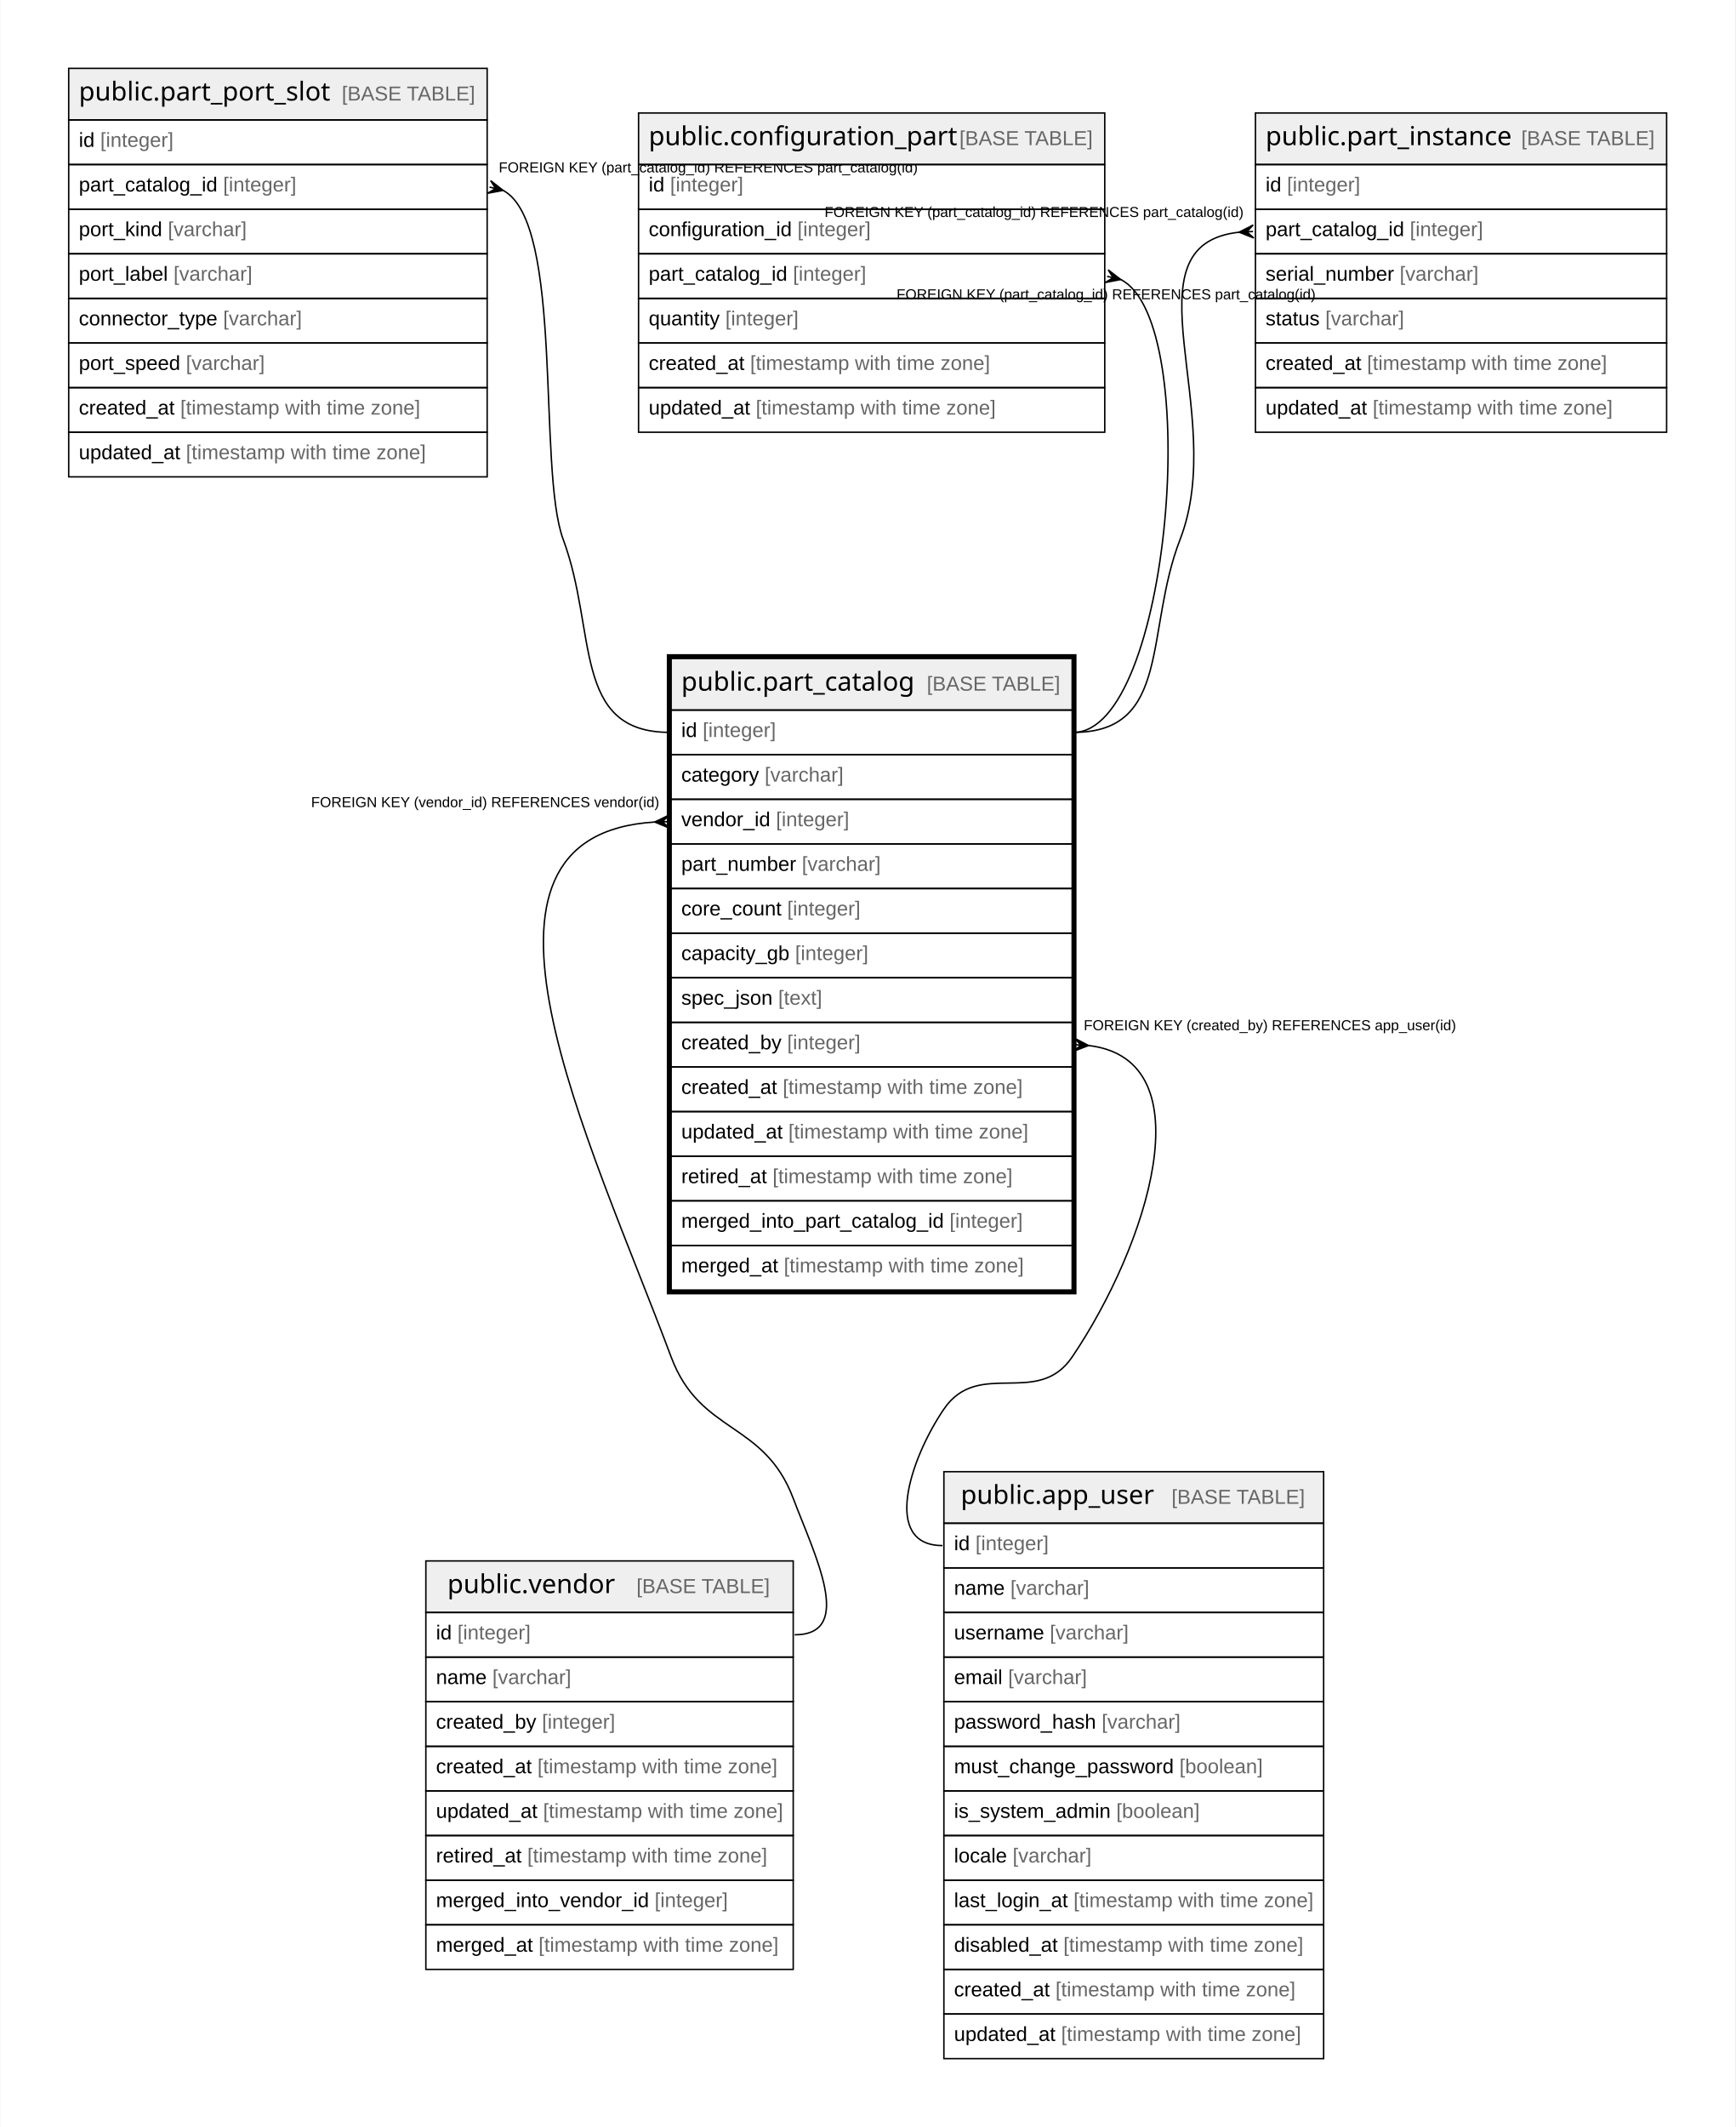
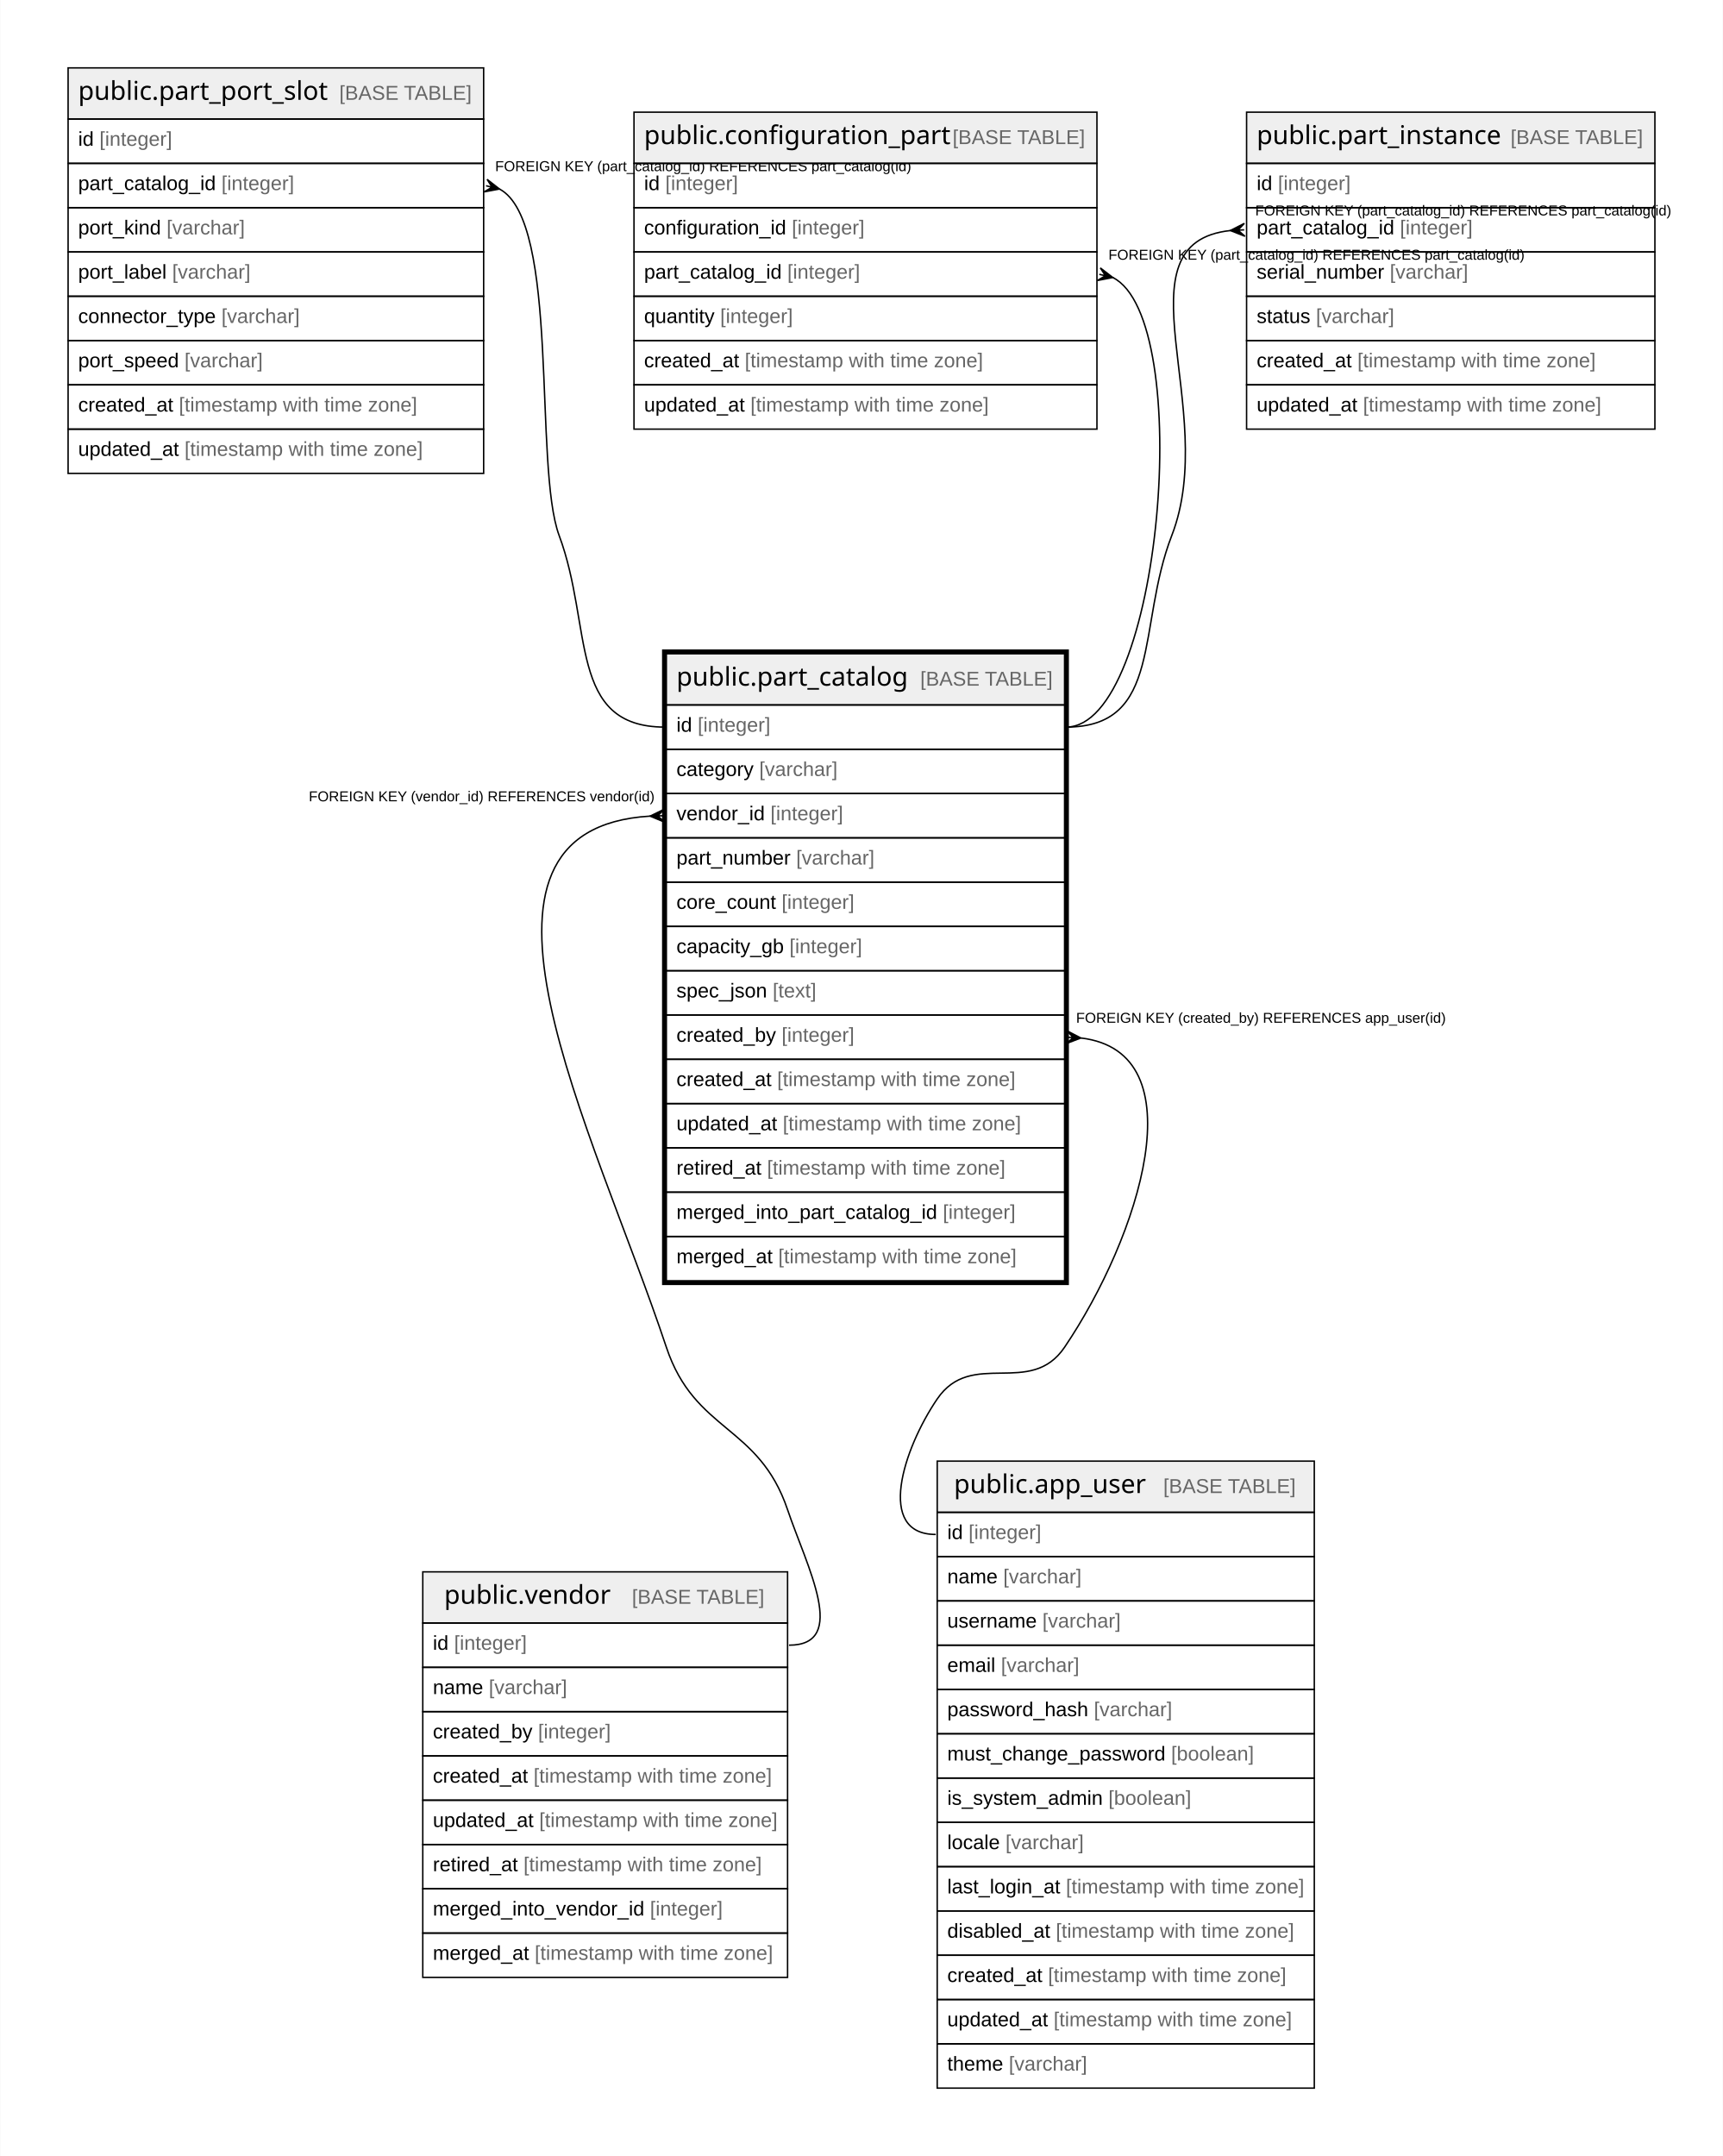
- <svg xmlns="http://www.w3.org/2000/svg" width="1198pt" height="1468pt" viewBox="0.00 0.00 1197.85 1468.40">
-   <g id="graph0" class="graph" transform="scale(1 1) rotate(0) translate(4 1464.4)">
-     <polygon fill="white" stroke="none" points="-4,4 -4,-1464.4 1193.85,-1464.4 1193.85,4 -4,4" />
+ <svg xmlns="http://www.w3.org/2000/svg" width="1198pt" height="1499pt" viewBox="0.00 0.00 1197.85 1499.20">
+   <g id="graph0" class="graph" transform="scale(1 1) rotate(0) translate(4 1495.2)">
+     <polygon fill="white" stroke="none" points="-4,4 -4,-1495.2 1193.85,-1495.2 1193.85,4 -4,4" />
    <g id="node1" class="node">
-       <polygon fill="#efefef" stroke="none" points="459.22,-974.2 459.22,-1009.8 736.15,-1009.8 736.15,-974.2 459.22,-974.2" />
-       <polygon fill="none" stroke="black" points="459.22,-974.2 459.22,-1009.8 736.15,-1009.8 736.15,-974.2 459.22,-974.2" />
-       <text text-anchor="start" x="466.22" y="-987.6" font-family="Arial Bold" font-size="18.00">public.part_catalog</text>
-       <text text-anchor="start" x="604.66" y="-987.6" font-family="Arial" font-size="14.00">    </text>
-       <text text-anchor="start" x="635.78" y="-987.6" font-family="Arial" font-size="14.00" fill="#666666">[BASE TABLE]</text>
+       <polygon fill="#efefef" stroke="none" points="459.22,-1005 459.22,-1040.6 736.15,-1040.6 736.15,-1005 459.22,-1005" />
+       <polygon fill="none" stroke="black" points="459.22,-1005 459.22,-1040.6 736.15,-1040.6 736.15,-1005 459.22,-1005" />
+       <text text-anchor="start" x="466.22" y="-1018.4" font-family="Arial Bold" font-size="18.00">public.part_catalog</text>
+       <text text-anchor="start" x="604.66" y="-1018.4" font-family="Arial" font-size="14.00">    </text>
+       <text text-anchor="start" x="635.78" y="-1018.4" font-family="Arial" font-size="14.00" fill="#666666">[BASE TABLE]</text>
+       <polygon fill="none" stroke="black" points="459.22,-974.2 459.22,-1005 736.15,-1005 736.15,-974.2 459.22,-974.2" />
+       <text text-anchor="start" x="466.22" y="-986.4" font-family="Arial" font-size="14.00">id </text>
+       <text text-anchor="start" x="481" y="-986.4" font-family="Arial" font-size="14.00" fill="#666666">[integer]</text>
      <polygon fill="none" stroke="black" points="459.22,-943.4 459.22,-974.2 736.15,-974.2 736.15,-943.4 459.22,-943.4" />
-       <text text-anchor="start" x="466.22" y="-955.6" font-family="Arial" font-size="14.00">id </text>
-       <text text-anchor="start" x="481" y="-955.6" font-family="Arial" font-size="14.00" fill="#666666">[integer]</text>
+       <text text-anchor="start" x="466.22" y="-955.6" font-family="Arial" font-size="14.00">category </text>
+       <text text-anchor="start" x="523.8" y="-955.6" font-family="Arial" font-size="14.00" fill="#666666">[varchar]</text>
      <polygon fill="none" stroke="black" points="459.22,-912.6 459.22,-943.4 736.15,-943.4 736.15,-912.6 459.22,-912.6" />
-       <text text-anchor="start" x="466.22" y="-924.8" font-family="Arial" font-size="14.00">category </text>
-       <text text-anchor="start" x="523.8" y="-924.8" font-family="Arial" font-size="14.00" fill="#666666">[varchar]</text>
+       <text text-anchor="start" x="466.22" y="-924.8" font-family="Arial" font-size="14.00">vendor_id </text>
+       <text text-anchor="start" x="531.6" y="-924.8" font-family="Arial" font-size="14.00" fill="#666666">[integer]</text>
      <polygon fill="none" stroke="black" points="459.22,-881.8 459.22,-912.6 736.15,-912.6 736.15,-881.8 459.22,-881.8" />
-       <text text-anchor="start" x="466.22" y="-894" font-family="Arial" font-size="14.00">vendor_id </text>
-       <text text-anchor="start" x="531.6" y="-894" font-family="Arial" font-size="14.00" fill="#666666">[integer]</text>
+       <text text-anchor="start" x="466.22" y="-894" font-family="Arial" font-size="14.00">part_number </text>
+       <text text-anchor="start" x="549.48" y="-894" font-family="Arial" font-size="14.00" fill="#666666">[varchar]</text>
      <polygon fill="none" stroke="black" points="459.22,-851 459.22,-881.8 736.15,-881.8 736.15,-851 459.22,-851" />
-       <text text-anchor="start" x="466.22" y="-863.2" font-family="Arial" font-size="14.00">part_number </text>
-       <text text-anchor="start" x="549.48" y="-863.2" font-family="Arial" font-size="14.00" fill="#666666">[varchar]</text>
+       <text text-anchor="start" x="466.22" y="-863.2" font-family="Arial" font-size="14.00">core_count </text>
+       <text text-anchor="start" x="539.37" y="-863.2" font-family="Arial" font-size="14.00" fill="#666666">[integer]</text>
      <polygon fill="none" stroke="black" points="459.22,-820.2 459.22,-851 736.15,-851 736.15,-820.2 459.22,-820.2" />
-       <text text-anchor="start" x="466.22" y="-832.4" font-family="Arial" font-size="14.00">core_count </text>
-       <text text-anchor="start" x="539.37" y="-832.4" font-family="Arial" font-size="14.00" fill="#666666">[integer]</text>
+       <text text-anchor="start" x="466.22" y="-832.4" font-family="Arial" font-size="14.00">capacity_gb </text>
+       <text text-anchor="start" x="544.82" y="-832.4" font-family="Arial" font-size="14.00" fill="#666666">[integer]</text>
      <polygon fill="none" stroke="black" points="459.22,-789.4 459.22,-820.2 736.15,-820.2 736.15,-789.4 459.22,-789.4" />
-       <text text-anchor="start" x="466.22" y="-801.6" font-family="Arial" font-size="14.00">capacity_gb </text>
-       <text text-anchor="start" x="544.82" y="-801.6" font-family="Arial" font-size="14.00" fill="#666666">[integer]</text>
+       <text text-anchor="start" x="466.22" y="-801.6" font-family="Arial" font-size="14.00">spec_json </text>
+       <text text-anchor="start" x="533.15" y="-801.6" font-family="Arial" font-size="14.00" fill="#666666">[text]</text>
      <polygon fill="none" stroke="black" points="459.22,-758.6 459.22,-789.4 736.15,-789.4 736.15,-758.6 459.22,-758.6" />
-       <text text-anchor="start" x="466.22" y="-770.8" font-family="Arial" font-size="14.00">spec_json </text>
-       <text text-anchor="start" x="533.15" y="-770.8" font-family="Arial" font-size="14.00" fill="#666666">[text]</text>
+       <text text-anchor="start" x="466.22" y="-770.8" font-family="Arial" font-size="14.00">created_by </text>
+       <text text-anchor="start" x="539.37" y="-770.8" font-family="Arial" font-size="14.00" fill="#666666">[integer]</text>
      <polygon fill="none" stroke="black" points="459.22,-727.8 459.22,-758.6 736.15,-758.6 736.15,-727.8 459.22,-727.8" />
-       <text text-anchor="start" x="466.22" y="-740" font-family="Arial" font-size="14.00">created_by </text>
-       <text text-anchor="start" x="539.37" y="-740" font-family="Arial" font-size="14.00" fill="#666666">[integer]</text>
+       <text text-anchor="start" x="466.22" y="-740" font-family="Arial" font-size="14.00">created_at </text>
+       <text text-anchor="start" x="536.26" y="-740" font-family="Arial" font-size="14.00" fill="#666666">[timestamp with time zone]</text>
      <polygon fill="none" stroke="black" points="459.22,-697 459.22,-727.8 736.15,-727.8 736.15,-697 459.22,-697" />
-       <text text-anchor="start" x="466.22" y="-709.2" font-family="Arial" font-size="14.00">created_at </text>
-       <text text-anchor="start" x="536.26" y="-709.2" font-family="Arial" font-size="14.00" fill="#666666">[timestamp with time zone]</text>
+       <text text-anchor="start" x="466.22" y="-709.2" font-family="Arial" font-size="14.00">updated_at </text>
+       <text text-anchor="start" x="540.17" y="-709.2" font-family="Arial" font-size="14.00" fill="#666666">[timestamp with time zone]</text>
      <polygon fill="none" stroke="black" points="459.22,-666.2 459.22,-697 736.15,-697 736.15,-666.2 459.22,-666.2" />
-       <text text-anchor="start" x="466.22" y="-678.4" font-family="Arial" font-size="14.00">updated_at </text>
-       <text text-anchor="start" x="540.17" y="-678.4" font-family="Arial" font-size="14.00" fill="#666666">[timestamp with time zone]</text>
+       <text text-anchor="start" x="466.22" y="-678.4" font-family="Arial" font-size="14.00">retired_at </text>
+       <text text-anchor="start" x="529.25" y="-678.4" font-family="Arial" font-size="14.00" fill="#666666">[timestamp with time zone]</text>
      <polygon fill="none" stroke="black" points="459.22,-635.4 459.22,-666.2 736.15,-666.2 736.15,-635.4 459.22,-635.4" />
-       <text text-anchor="start" x="466.22" y="-647.6" font-family="Arial" font-size="14.00">retired_at </text>
-       <text text-anchor="start" x="529.25" y="-647.6" font-family="Arial" font-size="14.00" fill="#666666">[timestamp with time zone]</text>
+       <text text-anchor="start" x="466.22" y="-647.6" font-family="Arial" font-size="14.00">merged_into_part_catalog_id </text>
+       <text text-anchor="start" x="651.46" y="-647.6" font-family="Arial" font-size="14.00" fill="#666666">[integer]</text>
      <polygon fill="none" stroke="black" points="459.22,-604.6 459.22,-635.4 736.15,-635.4 736.15,-604.6 459.22,-604.6" />
-       <text text-anchor="start" x="466.22" y="-616.8" font-family="Arial" font-size="14.00">merged_into_part_catalog_id </text>
-       <text text-anchor="start" x="651.46" y="-616.8" font-family="Arial" font-size="14.00" fill="#666666">[integer]</text>
-       <polygon fill="none" stroke="black" points="459.22,-573.8 459.22,-604.6 736.15,-604.6 736.15,-573.8 459.22,-573.8" />
-       <text text-anchor="start" x="466.22" y="-586" font-family="Arial" font-size="14.00">merged_at </text>
-       <text text-anchor="start" x="537.04" y="-586" font-family="Arial" font-size="14.00" fill="#666666">[timestamp with time zone]</text>
-       <polygon fill="none" stroke="black" stroke-width="3" points="457.72,-572.3 457.72,-1011.3 737.65,-1011.3 737.65,-572.3 457.72,-572.3" />
+       <text text-anchor="start" x="466.22" y="-616.8" font-family="Arial" font-size="14.00">merged_at </text>
+       <text text-anchor="start" x="537.04" y="-616.8" font-family="Arial" font-size="14.00" fill="#666666">[timestamp with time zone]</text>
+       <polygon fill="none" stroke="black" stroke-width="3" points="457.72,-603.1 457.72,-1042.1 737.65,-1042.1 737.65,-603.1 457.72,-603.1" />
    </g>
    <g id="node5" class="node">
-       <polygon fill="#efefef" stroke="none" points="289.84,-351.2 289.84,-386.8 543.52,-386.8 543.52,-351.2 289.84,-351.2" />
-       <polygon fill="none" stroke="black" points="289.84,-351.2 289.84,-386.8 543.52,-386.8 543.52,-351.2 289.84,-351.2" />
-       <text text-anchor="start" x="304.7" y="-364.6" font-family="Arial Bold" font-size="18.00">public.vendor</text>
-       <text text-anchor="start" x="404.18" y="-364.6" font-family="Arial" font-size="14.00">    </text>
-       <text text-anchor="start" x="435.29" y="-364.6" font-family="Arial" font-size="14.00" fill="#666666">[BASE TABLE]</text>
-       <polygon fill="none" stroke="black" points="289.84,-320.4 289.84,-351.2 543.52,-351.2 543.52,-320.4 289.84,-320.4" />
-       <text text-anchor="start" x="296.84" y="-332.6" font-family="Arial" font-size="14.00">id </text>
-       <text text-anchor="start" x="311.63" y="-332.6" font-family="Arial" font-size="14.00" fill="#666666">[integer]</text>
-       <polygon fill="none" stroke="black" points="289.84,-289.6 289.84,-320.4 543.52,-320.4 543.52,-289.6 289.84,-289.6" />
-       <text text-anchor="start" x="296.84" y="-301.8" font-family="Arial" font-size="14.00">name </text>
-       <text text-anchor="start" x="335.75" y="-301.8" font-family="Arial" font-size="14.00" fill="#666666">[varchar]</text>
-       <polygon fill="none" stroke="black" points="289.84,-258.8 289.84,-289.6 543.52,-289.6 543.52,-258.8 289.84,-258.8" />
-       <text text-anchor="start" x="296.84" y="-271" font-family="Arial" font-size="14.00">created_by </text>
-       <text text-anchor="start" x="370" y="-271" font-family="Arial" font-size="14.00" fill="#666666">[integer]</text>
-       <polygon fill="none" stroke="black" points="289.84,-228 289.84,-258.8 543.52,-258.8 543.52,-228 289.84,-228" />
-       <text text-anchor="start" x="296.84" y="-240.2" font-family="Arial" font-size="14.00">created_at </text>
-       <text text-anchor="start" x="366.89" y="-240.2" font-family="Arial" font-size="14.00" fill="#666666">[timestamp with time zone]</text>
-       <polygon fill="none" stroke="black" points="289.84,-197.2 289.84,-228 543.52,-228 543.52,-197.2 289.84,-197.2" />
-       <text text-anchor="start" x="296.84" y="-209.4" font-family="Arial" font-size="14.00">updated_at </text>
-       <text text-anchor="start" x="370.8" y="-209.4" font-family="Arial" font-size="14.00" fill="#666666">[timestamp with time zone]</text>
-       <polygon fill="none" stroke="black" points="289.84,-166.4 289.84,-197.2 543.52,-197.2 543.52,-166.4 289.84,-166.4" />
-       <text text-anchor="start" x="296.84" y="-178.6" font-family="Arial" font-size="14.00">retired_at </text>
-       <text text-anchor="start" x="359.88" y="-178.6" font-family="Arial" font-size="14.00" fill="#666666">[timestamp with time zone]</text>
-       <polygon fill="none" stroke="black" points="289.84,-135.6 289.84,-166.4 543.52,-166.4 543.52,-135.6 289.84,-135.6" />
-       <text text-anchor="start" x="296.84" y="-147.8" font-family="Arial" font-size="14.00">merged_into_vendor_id </text>
-       <text text-anchor="start" x="447.83" y="-147.8" font-family="Arial" font-size="14.00" fill="#666666">[integer]</text>
-       <polygon fill="none" stroke="black" points="289.84,-104.8 289.84,-135.6 543.52,-135.6 543.52,-104.8 289.84,-104.8" />
-       <text text-anchor="start" x="296.84" y="-117" font-family="Arial" font-size="14.00">merged_at </text>
-       <text text-anchor="start" x="367.66" y="-117" font-family="Arial" font-size="14.00" fill="#666666">[timestamp with time zone]</text>
+       <polygon fill="#efefef" stroke="none" points="289.84,-366.6 289.84,-402.2 543.52,-402.2 543.52,-366.6 289.84,-366.6" />
+       <polygon fill="none" stroke="black" points="289.84,-366.6 289.84,-402.2 543.52,-402.2 543.52,-366.6 289.84,-366.6" />
+       <text text-anchor="start" x="304.7" y="-380" font-family="Arial Bold" font-size="18.00">public.vendor</text>
+       <text text-anchor="start" x="404.18" y="-380" font-family="Arial" font-size="14.00">    </text>
+       <text text-anchor="start" x="435.29" y="-380" font-family="Arial" font-size="14.00" fill="#666666">[BASE TABLE]</text>
+       <polygon fill="none" stroke="black" points="289.84,-335.8 289.84,-366.6 543.52,-366.6 543.52,-335.8 289.84,-335.8" />
+       <text text-anchor="start" x="296.84" y="-348" font-family="Arial" font-size="14.00">id </text>
+       <text text-anchor="start" x="311.63" y="-348" font-family="Arial" font-size="14.00" fill="#666666">[integer]</text>
+       <polygon fill="none" stroke="black" points="289.84,-305 289.84,-335.8 543.52,-335.8 543.52,-305 289.84,-305" />
+       <text text-anchor="start" x="296.84" y="-317.2" font-family="Arial" font-size="14.00">name </text>
+       <text text-anchor="start" x="335.75" y="-317.2" font-family="Arial" font-size="14.00" fill="#666666">[varchar]</text>
+       <polygon fill="none" stroke="black" points="289.84,-274.2 289.84,-305 543.52,-305 543.52,-274.2 289.84,-274.2" />
+       <text text-anchor="start" x="296.84" y="-286.4" font-family="Arial" font-size="14.00">created_by </text>
+       <text text-anchor="start" x="370" y="-286.4" font-family="Arial" font-size="14.00" fill="#666666">[integer]</text>
+       <polygon fill="none" stroke="black" points="289.84,-243.4 289.84,-274.2 543.52,-274.2 543.52,-243.4 289.84,-243.4" />
+       <text text-anchor="start" x="296.84" y="-255.6" font-family="Arial" font-size="14.00">created_at </text>
+       <text text-anchor="start" x="366.89" y="-255.6" font-family="Arial" font-size="14.00" fill="#666666">[timestamp with time zone]</text>
+       <polygon fill="none" stroke="black" points="289.84,-212.6 289.84,-243.4 543.52,-243.4 543.52,-212.6 289.84,-212.6" />
+       <text text-anchor="start" x="296.84" y="-224.8" font-family="Arial" font-size="14.00">updated_at </text>
+       <text text-anchor="start" x="370.8" y="-224.8" font-family="Arial" font-size="14.00" fill="#666666">[timestamp with time zone]</text>
+       <polygon fill="none" stroke="black" points="289.84,-181.8 289.84,-212.6 543.52,-212.6 543.52,-181.8 289.84,-181.8" />
+       <text text-anchor="start" x="296.84" y="-194" font-family="Arial" font-size="14.00">retired_at </text>
+       <text text-anchor="start" x="359.88" y="-194" font-family="Arial" font-size="14.00" fill="#666666">[timestamp with time zone]</text>
+       <polygon fill="none" stroke="black" points="289.84,-151 289.84,-181.8 543.52,-181.8 543.52,-151 289.84,-151" />
+       <text text-anchor="start" x="296.84" y="-163.2" font-family="Arial" font-size="14.00">merged_into_vendor_id </text>
+       <text text-anchor="start" x="447.83" y="-163.2" font-family="Arial" font-size="14.00" fill="#666666">[integer]</text>
+       <polygon fill="none" stroke="black" points="289.84,-120.2 289.84,-151 543.52,-151 543.52,-120.2 289.84,-120.2" />
+       <text text-anchor="start" x="296.84" y="-132.4" font-family="Arial" font-size="14.00">merged_at </text>
+       <text text-anchor="start" x="367.66" y="-132.4" font-family="Arial" font-size="14.00" fill="#666666">[timestamp with time zone]</text>
    </g>
    <g id="edge4" class="edge">
-       <path fill="none" stroke="black" d="M448,-896.9C298.56,-887.96 402.96,-678.17 459.22,-527.6 479.28,-473.91 523.25,-483.62 543.52,-430 558.33,-390.84 586.39,-335.8 544.52,-335.8" />
-       <polygon fill="black" stroke="black" points="447.89,-896.9 457.75,-901.69 453.22,-897.06 457.55,-897.18 457.55,-897.18 457.55,-897.18 453.22,-897.06 458.01,-892.69 447.89,-896.9" />
-       <text text-anchor="start" x="210.59" y="-907.2" font-family="Arial" font-size="10.00">FOREIGN KEY (vendor_id) REFERENCES vendor(id)</text>
+       <path fill="none" stroke="black" d="M448.01,-927.71C298.79,-918.84 408.37,-710.88 459.22,-558.4 479.04,-498.96 523.47,-504.76 543.52,-445.4 556.93,-405.73 586.39,-351.2 544.52,-351.2" />
+       <polygon fill="black" stroke="black" points="447.89,-927.7 457.75,-932.49 453.22,-927.86 457.55,-927.98 457.55,-927.98 457.55,-927.98 453.22,-927.86 458.01,-923.49 447.89,-927.7" />
+       <text text-anchor="start" x="210.59" y="-938" font-family="Arial" font-size="10.00">FOREIGN KEY (vendor_id) REFERENCES vendor(id)</text>
    </g>
    <g id="node6" class="node">
-       <polygon fill="#efefef" stroke="none" points="647.57,-412.8 647.57,-448.4 909.8,-448.4 909.8,-412.8 647.57,-412.8" />
-       <polygon fill="none" stroke="black" points="647.57,-412.8 647.57,-448.4 909.8,-448.4 909.8,-412.8 647.57,-412.8" />
-       <text text-anchor="start" x="659.2" y="-426.2" font-family="Arial Bold" font-size="18.00">public.app_user</text>
-       <text text-anchor="start" x="773.67" y="-426.2" font-family="Arial" font-size="14.00">    </text>
-       <text text-anchor="start" x="804.79" y="-426.2" font-family="Arial" font-size="14.00" fill="#666666">[BASE TABLE]</text>
+       <polygon fill="#efefef" stroke="none" points="647.57,-443.6 647.57,-479.2 909.8,-479.2 909.8,-443.6 647.57,-443.6" />
+       <polygon fill="none" stroke="black" points="647.57,-443.6 647.57,-479.2 909.8,-479.2 909.8,-443.6 647.57,-443.6" />
+       <text text-anchor="start" x="659.2" y="-457" font-family="Arial Bold" font-size="18.00">public.app_user</text>
+       <text text-anchor="start" x="773.67" y="-457" font-family="Arial" font-size="14.00">    </text>
+       <text text-anchor="start" x="804.79" y="-457" font-family="Arial" font-size="14.00" fill="#666666">[BASE TABLE]</text>
+       <polygon fill="none" stroke="black" points="647.57,-412.8 647.57,-443.6 909.8,-443.6 909.8,-412.8 647.57,-412.8" />
+       <text text-anchor="start" x="654.57" y="-425" font-family="Arial" font-size="14.00">id </text>
+       <text text-anchor="start" x="669.36" y="-425" font-family="Arial" font-size="14.00" fill="#666666">[integer]</text>
      <polygon fill="none" stroke="black" points="647.57,-382 647.57,-412.8 909.8,-412.8 909.8,-382 647.57,-382" />
-       <text text-anchor="start" x="654.57" y="-394.2" font-family="Arial" font-size="14.00">id </text>
-       <text text-anchor="start" x="669.36" y="-394.2" font-family="Arial" font-size="14.00" fill="#666666">[integer]</text>
+       <text text-anchor="start" x="654.57" y="-394.2" font-family="Arial" font-size="14.00">name </text>
+       <text text-anchor="start" x="693.48" y="-394.2" font-family="Arial" font-size="14.00" fill="#666666">[varchar]</text>
      <polygon fill="none" stroke="black" points="647.57,-351.2 647.57,-382 909.8,-382 909.8,-351.2 647.57,-351.2" />
-       <text text-anchor="start" x="654.57" y="-363.4" font-family="Arial" font-size="14.00">name </text>
-       <text text-anchor="start" x="693.48" y="-363.4" font-family="Arial" font-size="14.00" fill="#666666">[varchar]</text>
+       <text text-anchor="start" x="654.57" y="-363.4" font-family="Arial" font-size="14.00">username </text>
+       <text text-anchor="start" x="720.71" y="-363.4" font-family="Arial" font-size="14.00" fill="#666666">[varchar]</text>
      <polygon fill="none" stroke="black" points="647.57,-320.4 647.57,-351.2 909.8,-351.2 909.8,-320.4 647.57,-320.4" />
-       <text text-anchor="start" x="654.57" y="-332.6" font-family="Arial" font-size="14.00">username </text>
-       <text text-anchor="start" x="720.71" y="-332.6" font-family="Arial" font-size="14.00" fill="#666666">[varchar]</text>
+       <text text-anchor="start" x="654.57" y="-332.6" font-family="Arial" font-size="14.00">email </text>
+       <text text-anchor="start" x="691.91" y="-332.6" font-family="Arial" font-size="14.00" fill="#666666">[varchar]</text>
      <polygon fill="none" stroke="black" points="647.57,-289.6 647.57,-320.4 909.8,-320.4 909.8,-289.6 647.57,-289.6" />
-       <text text-anchor="start" x="654.57" y="-301.8" font-family="Arial" font-size="14.00">email </text>
-       <text text-anchor="start" x="691.91" y="-301.8" font-family="Arial" font-size="14.00" fill="#666666">[varchar]</text>
+       <text text-anchor="start" x="654.57" y="-301.8" font-family="Arial" font-size="14.00">password_hash </text>
+       <text text-anchor="start" x="756.52" y="-301.8" font-family="Arial" font-size="14.00" fill="#666666">[varchar]</text>
      <polygon fill="none" stroke="black" points="647.57,-258.8 647.57,-289.6 909.8,-289.6 909.8,-258.8 647.57,-258.8" />
-       <text text-anchor="start" x="654.57" y="-271" font-family="Arial" font-size="14.00">password_hash </text>
-       <text text-anchor="start" x="756.52" y="-271" font-family="Arial" font-size="14.00" fill="#666666">[varchar]</text>
+       <text text-anchor="start" x="654.57" y="-271" font-family="Arial" font-size="14.00">must_change_password </text>
+       <text text-anchor="start" x="810.22" y="-271" font-family="Arial" font-size="14.00" fill="#666666">[boolean]</text>
      <polygon fill="none" stroke="black" points="647.57,-228 647.57,-258.8 909.8,-258.8 909.8,-228 647.57,-228" />
-       <text text-anchor="start" x="654.57" y="-240.2" font-family="Arial" font-size="14.00">must_change_password </text>
-       <text text-anchor="start" x="810.22" y="-240.2" font-family="Arial" font-size="14.00" fill="#666666">[boolean]</text>
+       <text text-anchor="start" x="654.57" y="-240.2" font-family="Arial" font-size="14.00">is_system_admin </text>
+       <text text-anchor="start" x="766.61" y="-240.2" font-family="Arial" font-size="14.00" fill="#666666">[boolean]</text>
      <polygon fill="none" stroke="black" points="647.57,-197.2 647.57,-228 909.8,-228 909.8,-197.2 647.57,-197.2" />
-       <text text-anchor="start" x="654.57" y="-209.4" font-family="Arial" font-size="14.00">is_system_admin </text>
-       <text text-anchor="start" x="766.61" y="-209.4" font-family="Arial" font-size="14.00" fill="#666666">[boolean]</text>
+       <text text-anchor="start" x="654.57" y="-209.4" font-family="Arial" font-size="14.00">locale </text>
+       <text text-anchor="start" x="695.04" y="-209.4" font-family="Arial" font-size="14.00" fill="#666666">[varchar]</text>
      <polygon fill="none" stroke="black" points="647.57,-166.4 647.57,-197.2 909.8,-197.2 909.8,-166.4 647.57,-166.4" />
-       <text text-anchor="start" x="654.57" y="-178.6" font-family="Arial" font-size="14.00">locale </text>
-       <text text-anchor="start" x="695.04" y="-178.6" font-family="Arial" font-size="14.00" fill="#666666">[varchar]</text>
+       <text text-anchor="start" x="654.57" y="-178.6" font-family="Arial" font-size="14.00">last_login_at </text>
+       <text text-anchor="start" x="737.07" y="-178.6" font-family="Arial" font-size="14.00" fill="#666666">[timestamp with time zone]</text>
      <polygon fill="none" stroke="black" points="647.57,-135.6 647.57,-166.4 909.8,-166.4 909.8,-135.6 647.57,-135.6" />
-       <text text-anchor="start" x="654.57" y="-147.8" font-family="Arial" font-size="14.00">last_login_at </text>
-       <text text-anchor="start" x="737.07" y="-147.8" font-family="Arial" font-size="14.00" fill="#666666">[timestamp with time zone]</text>
+       <text text-anchor="start" x="654.57" y="-147.8" font-family="Arial" font-size="14.00">disabled_at </text>
+       <text text-anchor="start" x="730.07" y="-147.8" font-family="Arial" font-size="14.00" fill="#666666">[timestamp with time zone]</text>
      <polygon fill="none" stroke="black" points="647.57,-104.8 647.57,-135.6 909.8,-135.6 909.8,-104.8 647.57,-104.8" />
-       <text text-anchor="start" x="654.57" y="-117" font-family="Arial" font-size="14.00">disabled_at </text>
-       <text text-anchor="start" x="730.07" y="-117" font-family="Arial" font-size="14.00" fill="#666666">[timestamp with time zone]</text>
+       <text text-anchor="start" x="654.57" y="-117" font-family="Arial" font-size="14.00">created_at </text>
+       <text text-anchor="start" x="724.62" y="-117" font-family="Arial" font-size="14.00" fill="#666666">[timestamp with time zone]</text>
      <polygon fill="none" stroke="black" points="647.57,-74 647.57,-104.8 909.8,-104.8 909.8,-74 647.57,-74" />
-       <text text-anchor="start" x="654.57" y="-86.2" font-family="Arial" font-size="14.00">created_at </text>
-       <text text-anchor="start" x="724.62" y="-86.2" font-family="Arial" font-size="14.00" fill="#666666">[timestamp with time zone]</text>
+       <text text-anchor="start" x="654.57" y="-86.2" font-family="Arial" font-size="14.00">updated_at </text>
+       <text text-anchor="start" x="728.53" y="-86.2" font-family="Arial" font-size="14.00" fill="#666666">[timestamp with time zone]</text>
      <polygon fill="none" stroke="black" points="647.57,-43.2 647.57,-74 909.8,-74 909.8,-43.2 647.57,-43.2" />
-       <text text-anchor="start" x="654.57" y="-55.4" font-family="Arial" font-size="14.00">updated_at </text>
-       <text text-anchor="start" x="728.53" y="-55.4" font-family="Arial" font-size="14.00" fill="#666666">[timestamp with time zone]</text>
+       <text text-anchor="start" x="654.57" y="-55.4" font-family="Arial" font-size="14.00">theme </text>
+       <text text-anchor="start" x="697.37" y="-55.4" font-family="Arial" font-size="14.00" fill="#666666">[varchar]</text>
    </g>
    <g id="edge5" class="edge">
-       <path fill="none" stroke="black" d="M747.5,-742.62C829.67,-732.91 787.79,-603.95 736.15,-527.6 712.34,-492.4 671.48,-526.73 647.57,-491.6 624.01,-456.99 604.7,-397.4 646.57,-397.4" />
-       <polygon fill="black" stroke="black" points="747.47,-742.62 737.23,-738.69 742.14,-742.92 737.82,-743.16 737.82,-743.16 737.82,-743.16 742.14,-742.92 737.74,-747.67 747.47,-742.62" />
-       <text text-anchor="start" x="744.15" y="-753.2" font-family="Arial" font-size="10.00">FOREIGN KEY (created_by) REFERENCES app_user(id)</text>
+       <path fill="none" stroke="black" d="M747.5,-773.42C829.67,-763.71 787.79,-634.75 736.15,-558.4 712.34,-523.2 671.48,-557.53 647.57,-522.4 624.01,-487.79 604.7,-428.2 646.57,-428.2" />
+       <polygon fill="black" stroke="black" points="747.47,-773.42 737.23,-769.49 742.14,-773.72 737.82,-773.96 737.82,-773.96 737.82,-773.96 742.14,-773.72 737.74,-778.47 747.47,-773.42" />
+       <text text-anchor="start" x="744.15" y="-784" font-family="Arial" font-size="10.00">FOREIGN KEY (created_by) REFERENCES app_user(id)</text>
    </g>
    <g id="node2" class="node">
-       <polygon fill="#efefef" stroke="none" points="43.2,-1381.6 43.2,-1417.2 332.17,-1417.2 332.17,-1381.6 43.2,-1381.6" />
-       <polygon fill="none" stroke="black" points="43.2,-1381.6 43.2,-1417.2 332.17,-1417.2 332.17,-1381.6 43.2,-1381.6" />
-       <text text-anchor="start" x="50.2" y="-1395" font-family="Arial Bold" font-size="18.00">public.part_port_slot</text>
-       <text text-anchor="start" x="200.68" y="-1395" font-family="Arial" font-size="14.00">    </text>
-       <text text-anchor="start" x="231.79" y="-1395" font-family="Arial" font-size="14.00" fill="#666666">[BASE TABLE]</text>
+       <polygon fill="#efefef" stroke="none" points="43.2,-1412.4 43.2,-1448 332.17,-1448 332.17,-1412.4 43.2,-1412.4" />
+       <polygon fill="none" stroke="black" points="43.2,-1412.4 43.2,-1448 332.17,-1448 332.17,-1412.4 43.2,-1412.4" />
+       <text text-anchor="start" x="50.2" y="-1425.8" font-family="Arial Bold" font-size="18.00">public.part_port_slot</text>
+       <text text-anchor="start" x="200.68" y="-1425.8" font-family="Arial" font-size="14.00">    </text>
+       <text text-anchor="start" x="231.79" y="-1425.8" font-family="Arial" font-size="14.00" fill="#666666">[BASE TABLE]</text>
+       <polygon fill="none" stroke="black" points="43.2,-1381.6 43.2,-1412.4 332.17,-1412.4 332.17,-1381.6 43.2,-1381.6" />
+       <text text-anchor="start" x="50.2" y="-1393.8" font-family="Arial" font-size="14.00">id </text>
+       <text text-anchor="start" x="64.99" y="-1393.8" font-family="Arial" font-size="14.00" fill="#666666">[integer]</text>
      <polygon fill="none" stroke="black" points="43.2,-1350.8 43.2,-1381.6 332.17,-1381.6 332.17,-1350.8 43.2,-1350.8" />
-       <text text-anchor="start" x="50.2" y="-1363" font-family="Arial" font-size="14.00">id </text>
-       <text text-anchor="start" x="64.99" y="-1363" font-family="Arial" font-size="14.00" fill="#666666">[integer]</text>
+       <text text-anchor="start" x="50.2" y="-1363" font-family="Arial" font-size="14.00">part_catalog_id </text>
+       <text text-anchor="start" x="149.83" y="-1363" font-family="Arial" font-size="14.00" fill="#666666">[integer]</text>
      <polygon fill="none" stroke="black" points="43.2,-1320 43.2,-1350.8 332.17,-1350.8 332.17,-1320 43.2,-1320" />
-       <text text-anchor="start" x="50.2" y="-1332.2" font-family="Arial" font-size="14.00">part_catalog_id </text>
-       <text text-anchor="start" x="149.83" y="-1332.2" font-family="Arial" font-size="14.00" fill="#666666">[integer]</text>
+       <text text-anchor="start" x="50.2" y="-1332.2" font-family="Arial" font-size="14.00">port_kind </text>
+       <text text-anchor="start" x="111.68" y="-1332.2" font-family="Arial" font-size="14.00" fill="#666666">[varchar]</text>
      <polygon fill="none" stroke="black" points="43.2,-1289.2 43.2,-1320 332.17,-1320 332.17,-1289.2 43.2,-1289.2" />
-       <text text-anchor="start" x="50.2" y="-1301.4" font-family="Arial" font-size="14.00">port_kind </text>
-       <text text-anchor="start" x="111.68" y="-1301.4" font-family="Arial" font-size="14.00" fill="#666666">[varchar]</text>
+       <text text-anchor="start" x="50.2" y="-1301.4" font-family="Arial" font-size="14.00">port_label </text>
+       <text text-anchor="start" x="115.58" y="-1301.4" font-family="Arial" font-size="14.00" fill="#666666">[varchar]</text>
      <polygon fill="none" stroke="black" points="43.2,-1258.4 43.2,-1289.2 332.17,-1289.2 332.17,-1258.4 43.2,-1258.4" />
-       <text text-anchor="start" x="50.2" y="-1270.6" font-family="Arial" font-size="14.00">port_label </text>
-       <text text-anchor="start" x="115.58" y="-1270.6" font-family="Arial" font-size="14.00" fill="#666666">[varchar]</text>
+       <text text-anchor="start" x="50.2" y="-1270.6" font-family="Arial" font-size="14.00">connector_type </text>
+       <text text-anchor="start" x="149.82" y="-1270.6" font-family="Arial" font-size="14.00" fill="#666666">[varchar]</text>
      <polygon fill="none" stroke="black" points="43.2,-1227.6 43.2,-1258.4 332.17,-1258.4 332.17,-1227.6 43.2,-1227.6" />
-       <text text-anchor="start" x="50.2" y="-1239.8" font-family="Arial" font-size="14.00">connector_type </text>
-       <text text-anchor="start" x="149.82" y="-1239.8" font-family="Arial" font-size="14.00" fill="#666666">[varchar]</text>
+       <text text-anchor="start" x="50.2" y="-1239.8" font-family="Arial" font-size="14.00">port_speed </text>
+       <text text-anchor="start" x="124.14" y="-1239.8" font-family="Arial" font-size="14.00" fill="#666666">[varchar]</text>
      <polygon fill="none" stroke="black" points="43.2,-1196.8 43.2,-1227.6 332.17,-1227.6 332.17,-1196.8 43.2,-1196.8" />
-       <text text-anchor="start" x="50.2" y="-1209" font-family="Arial" font-size="14.00">port_speed </text>
-       <text text-anchor="start" x="124.14" y="-1209" font-family="Arial" font-size="14.00" fill="#666666">[varchar]</text>
+       <text text-anchor="start" x="50.2" y="-1209" font-family="Arial" font-size="14.00">created_at </text>
+       <text text-anchor="start" x="120.25" y="-1209" font-family="Arial" font-size="14.00" fill="#666666">[timestamp with time zone]</text>
      <polygon fill="none" stroke="black" points="43.2,-1166 43.2,-1196.8 332.17,-1196.8 332.17,-1166 43.2,-1166" />
-       <text text-anchor="start" x="50.2" y="-1178.2" font-family="Arial" font-size="14.00">created_at </text>
-       <text text-anchor="start" x="120.25" y="-1178.2" font-family="Arial" font-size="14.00" fill="#666666">[timestamp with time zone]</text>
-       <polygon fill="none" stroke="black" points="43.2,-1135.2 43.2,-1166 332.17,-1166 332.17,-1135.2 43.2,-1135.2" />
-       <text text-anchor="start" x="50.2" y="-1147.4" font-family="Arial" font-size="14.00">updated_at </text>
-       <text text-anchor="start" x="124.16" y="-1147.4" font-family="Arial" font-size="14.00" fill="#666666">[timestamp with time zone]</text>
+       <text text-anchor="start" x="50.2" y="-1178.2" font-family="Arial" font-size="14.00">updated_at </text>
+       <text text-anchor="start" x="124.16" y="-1178.2" font-family="Arial" font-size="14.00" fill="#666666">[timestamp with time zone]</text>
    </g>
    <g id="edge1" class="edge">
-       <path fill="none" stroke="black" d="M343.18,-1332.96C385.58,-1310.57 366.67,-1140.37 384.68,-1092 408.28,-1028.63 390.59,-958.8 458.22,-958.8" />
-       <polygon fill="black" stroke="black" points="343.21,-1332.96 332.43,-1330.95 338.02,-1334.22 333.82,-1335.24 333.82,-1335.24 333.82,-1335.24 338.02,-1334.22 334.56,-1339.69 343.21,-1332.96" />
-       <text text-anchor="start" x="340.17" y="-1345.4" font-family="Arial" font-size="10.00">FOREIGN KEY (part_catalog_id) REFERENCES part_catalog(id)</text>
+       <path fill="none" stroke="black" d="M343.18,-1363.76C385.58,-1341.37 366.67,-1171.17 384.68,-1122.8 408.28,-1059.43 390.59,-989.6 458.22,-989.6" />
+       <polygon fill="black" stroke="black" points="343.21,-1363.76 332.43,-1361.75 338.02,-1365.02 333.82,-1366.04 333.82,-1366.04 333.82,-1366.04 338.02,-1365.02 334.56,-1370.49 343.21,-1363.76" />
+       <text text-anchor="start" x="340.17" y="-1376.2" font-family="Arial" font-size="10.00">FOREIGN KEY (part_catalog_id) REFERENCES part_catalog(id)</text>
    </g>
    <g id="node3" class="node">
-       <polygon fill="#efefef" stroke="none" points="436.72,-1350.8 436.72,-1386.4 758.65,-1386.4 758.65,-1350.8 436.72,-1350.8" />
-       <polygon fill="none" stroke="black" points="436.72,-1350.8 436.72,-1386.4 758.65,-1386.4 758.65,-1350.8 436.72,-1350.8" />
-       <text text-anchor="start" x="443.72" y="-1364.2" font-family="Arial Bold" font-size="18.00">public.configuration_part</text>
-       <text text-anchor="start" x="627.16" y="-1364.2" font-family="Arial" font-size="14.00">    </text>
-       <text text-anchor="start" x="658.28" y="-1364.2" font-family="Arial" font-size="14.00" fill="#666666">[BASE TABLE]</text>
+       <polygon fill="#efefef" stroke="none" points="436.72,-1381.6 436.72,-1417.2 758.65,-1417.2 758.65,-1381.6 436.72,-1381.6" />
+       <polygon fill="none" stroke="black" points="436.72,-1381.6 436.72,-1417.2 758.65,-1417.2 758.65,-1381.6 436.72,-1381.6" />
+       <text text-anchor="start" x="443.72" y="-1395" font-family="Arial Bold" font-size="18.00">public.configuration_part</text>
+       <text text-anchor="start" x="627.16" y="-1395" font-family="Arial" font-size="14.00">    </text>
+       <text text-anchor="start" x="658.28" y="-1395" font-family="Arial" font-size="14.00" fill="#666666">[BASE TABLE]</text>
+       <polygon fill="none" stroke="black" points="436.72,-1350.8 436.72,-1381.6 758.65,-1381.6 758.65,-1350.8 436.72,-1350.8" />
+       <text text-anchor="start" x="443.72" y="-1363" font-family="Arial" font-size="14.00">id </text>
+       <text text-anchor="start" x="458.5" y="-1363" font-family="Arial" font-size="14.00" fill="#666666">[integer]</text>
      <polygon fill="none" stroke="black" points="436.72,-1320 436.72,-1350.8 758.65,-1350.8 758.65,-1320 436.72,-1320" />
-       <text text-anchor="start" x="443.72" y="-1332.2" font-family="Arial" font-size="14.00">id </text>
-       <text text-anchor="start" x="458.5" y="-1332.2" font-family="Arial" font-size="14.00" fill="#666666">[integer]</text>
+       <text text-anchor="start" x="443.72" y="-1332.2" font-family="Arial" font-size="14.00">configuration_id </text>
+       <text text-anchor="start" x="546.45" y="-1332.2" font-family="Arial" font-size="14.00" fill="#666666">[integer]</text>
      <polygon fill="none" stroke="black" points="436.72,-1289.2 436.72,-1320 758.65,-1320 758.65,-1289.2 436.72,-1289.2" />
-       <text text-anchor="start" x="443.72" y="-1301.4" font-family="Arial" font-size="14.00">configuration_id </text>
-       <text text-anchor="start" x="546.45" y="-1301.4" font-family="Arial" font-size="14.00" fill="#666666">[integer]</text>
+       <text text-anchor="start" x="443.72" y="-1301.4" font-family="Arial" font-size="14.00">part_catalog_id </text>
+       <text text-anchor="start" x="543.34" y="-1301.4" font-family="Arial" font-size="14.00" fill="#666666">[integer]</text>
      <polygon fill="none" stroke="black" points="436.72,-1258.4 436.72,-1289.2 758.65,-1289.2 758.65,-1258.4 436.72,-1258.4" />
-       <text text-anchor="start" x="443.72" y="-1270.6" font-family="Arial" font-size="14.00">part_catalog_id </text>
-       <text text-anchor="start" x="543.34" y="-1270.6" font-family="Arial" font-size="14.00" fill="#666666">[integer]</text>
+       <text text-anchor="start" x="443.72" y="-1270.6" font-family="Arial" font-size="14.00">quantity </text>
+       <text text-anchor="start" x="496.64" y="-1270.6" font-family="Arial" font-size="14.00" fill="#666666">[integer]</text>
      <polygon fill="none" stroke="black" points="436.72,-1227.6 436.72,-1258.4 758.65,-1258.4 758.65,-1227.6 436.72,-1227.6" />
-       <text text-anchor="start" x="443.72" y="-1239.8" font-family="Arial" font-size="14.00">quantity </text>
-       <text text-anchor="start" x="496.64" y="-1239.8" font-family="Arial" font-size="14.00" fill="#666666">[integer]</text>
+       <text text-anchor="start" x="443.72" y="-1239.8" font-family="Arial" font-size="14.00">created_at </text>
+       <text text-anchor="start" x="513.76" y="-1239.8" font-family="Arial" font-size="14.00" fill="#666666">[timestamp with time zone]</text>
      <polygon fill="none" stroke="black" points="436.72,-1196.8 436.72,-1227.6 758.65,-1227.6 758.65,-1196.8 436.72,-1196.8" />
-       <text text-anchor="start" x="443.72" y="-1209" font-family="Arial" font-size="14.00">created_at </text>
-       <text text-anchor="start" x="513.76" y="-1209" font-family="Arial" font-size="14.00" fill="#666666">[timestamp with time zone]</text>
-       <polygon fill="none" stroke="black" points="436.72,-1166 436.72,-1196.8 758.65,-1196.8 758.65,-1166 436.72,-1166" />
-       <text text-anchor="start" x="443.72" y="-1178.2" font-family="Arial" font-size="14.00">updated_at </text>
-       <text text-anchor="start" x="517.67" y="-1178.2" font-family="Arial" font-size="14.00" fill="#666666">[timestamp with time zone]</text>
+       <text text-anchor="start" x="443.72" y="-1209" font-family="Arial" font-size="14.00">updated_at </text>
+       <text text-anchor="start" x="517.67" y="-1209" font-family="Arial" font-size="14.00" fill="#666666">[timestamp with time zone]</text>
    </g>
    <g id="edge2" class="edge">
-       <path fill="none" stroke="black" d="M769.63,-1271.45C827.42,-1242.62 803.77,-958.8 737.15,-958.8" />
-       <polygon fill="black" stroke="black" points="769.71,-1271.43 758.94,-1269.34 764.52,-1272.65 760.3,-1273.65 760.3,-1273.65 760.3,-1273.65 764.52,-1272.65 761.01,-1278.1 769.71,-1271.43" />
-       <text text-anchor="start" x="614.88" y="-1257.8" font-family="Arial" font-size="10.00">FOREIGN KEY (part_catalog_id) REFERENCES part_catalog(id)</text>
+       <path fill="none" stroke="black" d="M769.63,-1302.25C827.42,-1273.42 803.77,-989.6 737.15,-989.6" />
+       <polygon fill="black" stroke="black" points="769.71,-1302.23 758.94,-1300.14 764.52,-1303.45 760.3,-1304.45 760.3,-1304.45 760.3,-1304.45 764.52,-1303.45 761.01,-1308.9 769.71,-1302.23" />
+       <text text-anchor="start" x="766.65" y="-1314.6" font-family="Arial" font-size="10.00">FOREIGN KEY (part_catalog_id) REFERENCES part_catalog(id)</text>
    </g>
    <g id="node4" class="node">
-       <polygon fill="#efefef" stroke="none" points="862.71,-1350.8 862.71,-1386.4 1146.65,-1386.4 1146.65,-1350.8 862.71,-1350.8" />
-       <polygon fill="none" stroke="black" points="862.71,-1350.8 862.71,-1386.4 1146.65,-1386.4 1146.65,-1350.8 862.71,-1350.8" />
-       <text text-anchor="start" x="869.71" y="-1364.2" font-family="Arial Bold" font-size="18.00">public.part_instance</text>
-       <text text-anchor="start" x="1015.16" y="-1364.2" font-family="Arial" font-size="14.00">    </text>
-       <text text-anchor="start" x="1046.28" y="-1364.2" font-family="Arial" font-size="14.00" fill="#666666">[BASE TABLE]</text>
+       <polygon fill="#efefef" stroke="none" points="862.71,-1381.6 862.71,-1417.2 1146.65,-1417.2 1146.65,-1381.6 862.71,-1381.6" />
+       <polygon fill="none" stroke="black" points="862.71,-1381.6 862.71,-1417.2 1146.65,-1417.2 1146.65,-1381.6 862.71,-1381.6" />
+       <text text-anchor="start" x="869.71" y="-1395" font-family="Arial Bold" font-size="18.00">public.part_instance</text>
+       <text text-anchor="start" x="1015.16" y="-1395" font-family="Arial" font-size="14.00">    </text>
+       <text text-anchor="start" x="1046.28" y="-1395" font-family="Arial" font-size="14.00" fill="#666666">[BASE TABLE]</text>
+       <polygon fill="none" stroke="black" points="862.71,-1350.8 862.71,-1381.6 1146.65,-1381.6 1146.65,-1350.8 862.71,-1350.8" />
+       <text text-anchor="start" x="869.71" y="-1363" font-family="Arial" font-size="14.00">id </text>
+       <text text-anchor="start" x="884.5" y="-1363" font-family="Arial" font-size="14.00" fill="#666666">[integer]</text>
      <polygon fill="none" stroke="black" points="862.71,-1320 862.71,-1350.8 1146.65,-1350.8 1146.65,-1320 862.71,-1320" />
-       <text text-anchor="start" x="869.71" y="-1332.2" font-family="Arial" font-size="14.00">id </text>
-       <text text-anchor="start" x="884.5" y="-1332.2" font-family="Arial" font-size="14.00" fill="#666666">[integer]</text>
+       <text text-anchor="start" x="869.71" y="-1332.2" font-family="Arial" font-size="14.00">part_catalog_id </text>
+       <text text-anchor="start" x="969.34" y="-1332.2" font-family="Arial" font-size="14.00" fill="#666666">[integer]</text>
      <polygon fill="none" stroke="black" points="862.71,-1289.2 862.71,-1320 1146.65,-1320 1146.65,-1289.2 862.71,-1289.2" />
-       <text text-anchor="start" x="869.71" y="-1301.4" font-family="Arial" font-size="14.00">part_catalog_id </text>
-       <text text-anchor="start" x="969.34" y="-1301.4" font-family="Arial" font-size="14.00" fill="#666666">[integer]</text>
+       <text text-anchor="start" x="869.71" y="-1301.4" font-family="Arial" font-size="14.00">serial_number </text>
+       <text text-anchor="start" x="962.31" y="-1301.4" font-family="Arial" font-size="14.00" fill="#666666">[varchar]</text>
      <polygon fill="none" stroke="black" points="862.71,-1258.4 862.71,-1289.2 1146.65,-1289.2 1146.65,-1258.4 862.71,-1258.4" />
-       <text text-anchor="start" x="869.71" y="-1270.6" font-family="Arial" font-size="14.00">serial_number </text>
-       <text text-anchor="start" x="962.31" y="-1270.6" font-family="Arial" font-size="14.00" fill="#666666">[varchar]</text>
+       <text text-anchor="start" x="869.71" y="-1270.6" font-family="Arial" font-size="14.00">status </text>
+       <text text-anchor="start" x="910.95" y="-1270.6" font-family="Arial" font-size="14.00" fill="#666666">[varchar]</text>
      <polygon fill="none" stroke="black" points="862.71,-1227.6 862.71,-1258.4 1146.65,-1258.4 1146.65,-1227.6 862.71,-1227.6" />
-       <text text-anchor="start" x="869.71" y="-1239.8" font-family="Arial" font-size="14.00">status </text>
-       <text text-anchor="start" x="910.95" y="-1239.8" font-family="Arial" font-size="14.00" fill="#666666">[varchar]</text>
+       <text text-anchor="start" x="869.71" y="-1239.8" font-family="Arial" font-size="14.00">created_at </text>
+       <text text-anchor="start" x="939.76" y="-1239.8" font-family="Arial" font-size="14.00" fill="#666666">[timestamp with time zone]</text>
      <polygon fill="none" stroke="black" points="862.71,-1196.8 862.71,-1227.6 1146.65,-1227.6 1146.65,-1196.8 862.71,-1196.8" />
-       <text text-anchor="start" x="869.71" y="-1209" font-family="Arial" font-size="14.00">created_at </text>
-       <text text-anchor="start" x="939.76" y="-1209" font-family="Arial" font-size="14.00" fill="#666666">[timestamp with time zone]</text>
-       <polygon fill="none" stroke="black" points="862.71,-1166 862.71,-1196.8 1146.65,-1196.8 1146.65,-1166 862.71,-1166" />
-       <text text-anchor="start" x="869.71" y="-1178.2" font-family="Arial" font-size="14.00">updated_at </text>
-       <text text-anchor="start" x="943.67" y="-1178.2" font-family="Arial" font-size="14.00" fill="#666666">[timestamp with time zone]</text>
+       <text text-anchor="start" x="869.71" y="-1209" font-family="Arial" font-size="14.00">updated_at </text>
+       <text text-anchor="start" x="943.67" y="-1209" font-family="Arial" font-size="14.00" fill="#666666">[timestamp with time zone]</text>
    </g>
    <g id="edge3" class="edge">
-       <path fill="none" stroke="black" d="M851.62,-1304.1C770.41,-1295.59 844.52,-1179.24 810.68,-1092 786.23,-1028.95 804.77,-958.8 737.15,-958.8" />
-       <polygon fill="black" stroke="black" points="851.39,-1304.09 861.16,-1309.08 856.72,-1304.35 861.05,-1304.57 861.05,-1304.57 861.05,-1304.57 856.72,-1304.35 861.6,-1300.09 851.39,-1304.09" />
-       <text text-anchor="start" x="565.16" y="-1314.6" font-family="Arial" font-size="10.00">FOREIGN KEY (part_catalog_id) REFERENCES part_catalog(id)</text>
+       <path fill="none" stroke="black" d="M851.62,-1334.9C770.41,-1326.39 844.52,-1210.04 810.68,-1122.8 786.23,-1059.75 804.77,-989.6 737.15,-989.6" />
+       <polygon fill="black" stroke="black" points="851.39,-1334.89 861.16,-1339.88 856.72,-1335.15 861.05,-1335.37 861.05,-1335.37 861.05,-1335.37 856.72,-1335.15 861.6,-1330.89 851.39,-1334.89" />
+       <text text-anchor="start" x="868.71" y="-1345.4" font-family="Arial" font-size="10.00">FOREIGN KEY (part_catalog_id) REFERENCES part_catalog(id)</text>
    </g>
  </g>
</svg>
